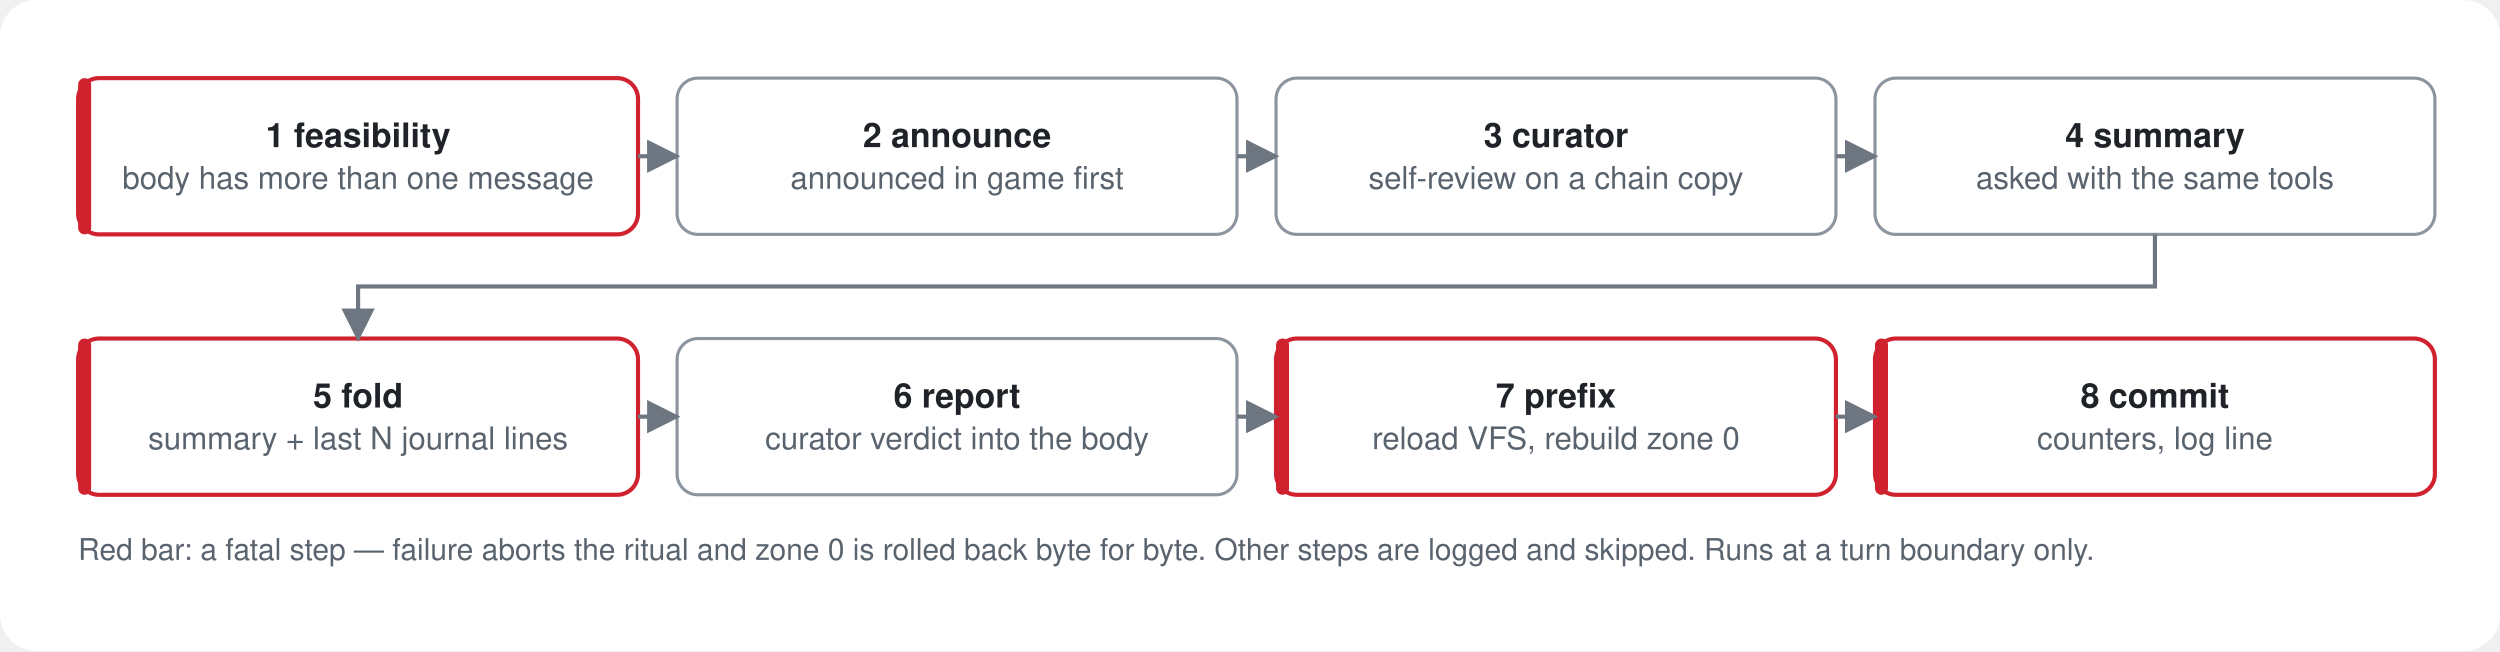
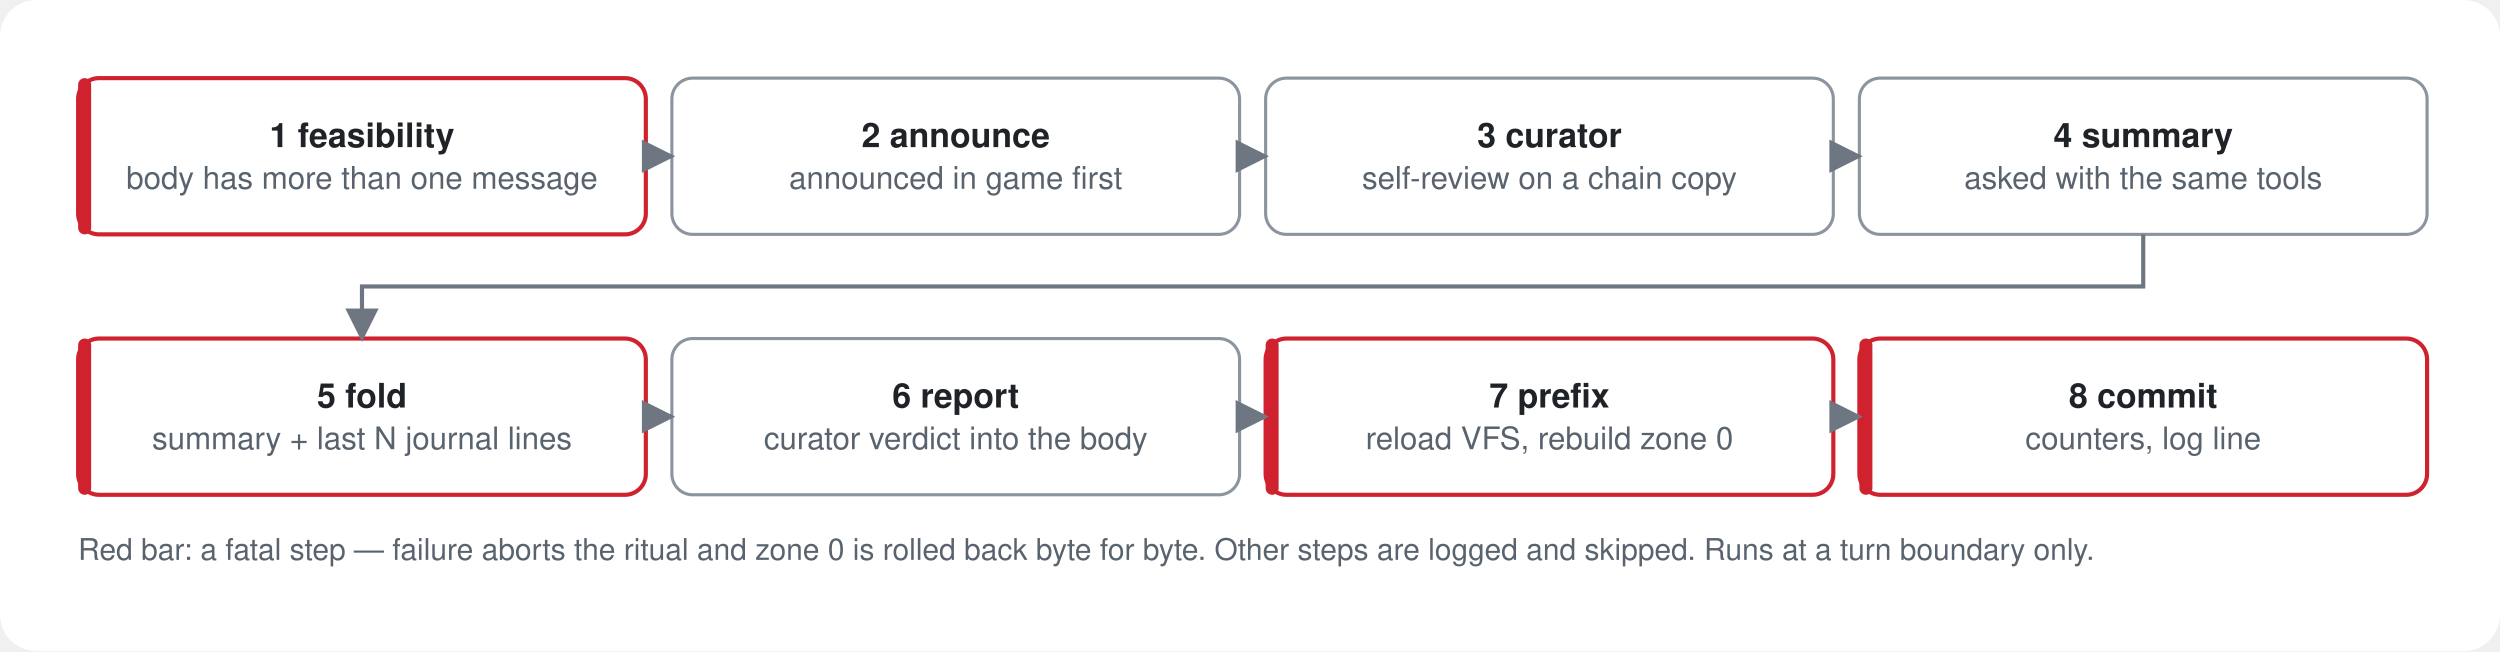
<svg xmlns="http://www.w3.org/2000/svg" width="960" height="250" viewBox="0 0 960 250" font-family="-apple-system, BlinkMacSystemFont, 'Segoe UI', Helvetica, Arial, 'Noto Sans', sans-serif">
  <defs>
    <marker id="head" viewBox="0 0 10 10" refX="9" refY="5" markerWidth="8" markerHeight="8" orient="auto-start-reverse">
      <path d="M 0 0 L 10 5 L 0 10 z" fill="#6e7781" />
    </marker>
    <marker id="tailhead" viewBox="0 0 10 10" refX="1" refY="5" markerWidth="8" markerHeight="8" orient="auto-start-reverse">
      <path d="M 10 0 L 0 5 L 10 10 z" fill="#6e7781" />
    </marker>
  </defs>
  <rect width="960" height="250" rx="14" fill="#ffffff" />
-   <rect x="30" y="30" width="215" height="60" rx="8" fill="#ffffff" stroke="#cf222e" stroke-width="1.6" />
+   <rect x="30" y="30" width="218" height="60" rx="8" fill="#ffffff" stroke="#cf222e" stroke-width="1.6" />
  <rect x="30" y="30" width="5" height="60" rx="2.5" fill="#cf222e" />
-   <text x="137.5" y="56.5" text-anchor="middle" font-family="-apple-system, BlinkMacSystemFont, 'Segoe UI', Helvetica, Arial, 'Noto Sans', sans-serif" font-size="13" font-weight="700" fill="#1f2328">1  feasibility</text>
-   <text x="137.5" y="72.5" text-anchor="middle" font-family="-apple-system, BlinkMacSystemFont, 'Segoe UI', Helvetica, Arial, 'Noto Sans', sans-serif" font-size="12" fill="#59636e">body has more than one message</text>
-   <rect x="260" y="30" width="215" height="60" rx="8" fill="#ffffff" stroke="#8c959f" stroke-width="1.2" />
-   <text x="367.5" y="56.5" text-anchor="middle" font-family="-apple-system, BlinkMacSystemFont, 'Segoe UI', Helvetica, Arial, 'Noto Sans', sans-serif" font-size="13" font-weight="700" fill="#1f2328">2  announce</text>
-   <text x="367.5" y="72.5" text-anchor="middle" font-family="-apple-system, BlinkMacSystemFont, 'Segoe UI', Helvetica, Arial, 'Noto Sans', sans-serif" font-size="12" fill="#59636e">announced in game first</text>
-   <rect x="490" y="30" width="215" height="60" rx="8" fill="#ffffff" stroke="#8c959f" stroke-width="1.2" />
-   <text x="597.5" y="56.5" text-anchor="middle" font-family="-apple-system, BlinkMacSystemFont, 'Segoe UI', Helvetica, Arial, 'Noto Sans', sans-serif" font-size="13" font-weight="700" fill="#1f2328">3  curator</text>
-   <text x="597.5" y="72.5" text-anchor="middle" font-family="-apple-system, BlinkMacSystemFont, 'Segoe UI', Helvetica, Arial, 'Noto Sans', sans-serif" font-size="12" fill="#59636e">self-review on a chain copy</text>
-   <rect x="720" y="30" width="215" height="60" rx="8" fill="#ffffff" stroke="#8c959f" stroke-width="1.2" />
-   <text x="827.5" y="56.5" text-anchor="middle" font-family="-apple-system, BlinkMacSystemFont, 'Segoe UI', Helvetica, Arial, 'Noto Sans', sans-serif" font-size="13" font-weight="700" fill="#1f2328">4  summary</text>
-   <text x="827.5" y="72.5" text-anchor="middle" font-family="-apple-system, BlinkMacSystemFont, 'Segoe UI', Helvetica, Arial, 'Noto Sans', sans-serif" font-size="12" fill="#59636e">asked with the same tools</text>
-   <rect x="30" y="130" width="215" height="60" rx="8" fill="#ffffff" stroke="#cf222e" stroke-width="1.6" />
+   <text x="139.0" y="56.5" text-anchor="middle" font-family="-apple-system, BlinkMacSystemFont, 'Segoe UI', Helvetica, Arial, 'Noto Sans', sans-serif" font-size="13" font-weight="700" fill="#1f2328">1  feasibility</text>
+   <text x="139.0" y="72.5" text-anchor="middle" font-family="-apple-system, BlinkMacSystemFont, 'Segoe UI', Helvetica, Arial, 'Noto Sans', sans-serif" font-size="12" fill="#59636e">body has more than one message</text>
+   <rect x="258" y="30" width="218" height="60" rx="8" fill="#ffffff" stroke="#8c959f" stroke-width="1.2" />
+   <text x="367.0" y="56.5" text-anchor="middle" font-family="-apple-system, BlinkMacSystemFont, 'Segoe UI', Helvetica, Arial, 'Noto Sans', sans-serif" font-size="13" font-weight="700" fill="#1f2328">2  announce</text>
+   <text x="367.0" y="72.5" text-anchor="middle" font-family="-apple-system, BlinkMacSystemFont, 'Segoe UI', Helvetica, Arial, 'Noto Sans', sans-serif" font-size="12" fill="#59636e">announced in game first</text>
+   <rect x="486" y="30" width="218" height="60" rx="8" fill="#ffffff" stroke="#8c959f" stroke-width="1.2" />
+   <text x="595.0" y="56.5" text-anchor="middle" font-family="-apple-system, BlinkMacSystemFont, 'Segoe UI', Helvetica, Arial, 'Noto Sans', sans-serif" font-size="13" font-weight="700" fill="#1f2328">3  curator</text>
+   <text x="595.0" y="72.5" text-anchor="middle" font-family="-apple-system, BlinkMacSystemFont, 'Segoe UI', Helvetica, Arial, 'Noto Sans', sans-serif" font-size="12" fill="#59636e">self-review on a chain copy</text>
+   <rect x="714" y="30" width="218" height="60" rx="8" fill="#ffffff" stroke="#8c959f" stroke-width="1.2" />
+   <text x="823.0" y="56.5" text-anchor="middle" font-family="-apple-system, BlinkMacSystemFont, 'Segoe UI', Helvetica, Arial, 'Noto Sans', sans-serif" font-size="13" font-weight="700" fill="#1f2328">4  summary</text>
+   <text x="823.0" y="72.5" text-anchor="middle" font-family="-apple-system, BlinkMacSystemFont, 'Segoe UI', Helvetica, Arial, 'Noto Sans', sans-serif" font-size="12" fill="#59636e">asked with the same tools</text>
+   <rect x="30" y="130" width="218" height="60" rx="8" fill="#ffffff" stroke="#cf222e" stroke-width="1.6" />
  <rect x="30" y="130" width="5" height="60" rx="2.5" fill="#cf222e" />
-   <text x="137.5" y="156.5" text-anchor="middle" font-family="-apple-system, BlinkMacSystemFont, 'Segoe UI', Helvetica, Arial, 'Noto Sans', sans-serif" font-size="13" font-weight="700" fill="#1f2328">5  fold</text>
-   <text x="137.5" y="172.5" text-anchor="middle" font-family="-apple-system, BlinkMacSystemFont, 'Segoe UI', Helvetica, Arial, 'Noto Sans', sans-serif" font-size="12" fill="#59636e">summary + last N journal lines</text>
-   <rect x="260" y="130" width="215" height="60" rx="8" fill="#ffffff" stroke="#8c959f" stroke-width="1.2" />
-   <text x="367.5" y="156.5" text-anchor="middle" font-family="-apple-system, BlinkMacSystemFont, 'Segoe UI', Helvetica, Arial, 'Noto Sans', sans-serif" font-size="13" font-weight="700" fill="#1f2328">6  report</text>
-   <text x="367.5" y="172.5" text-anchor="middle" font-family="-apple-system, BlinkMacSystemFont, 'Segoe UI', Helvetica, Arial, 'Noto Sans', sans-serif" font-size="12" fill="#59636e">curator verdict into the body</text>
-   <rect x="490" y="130" width="215" height="60" rx="8" fill="#ffffff" stroke="#cf222e" stroke-width="1.6" />
-   <rect x="490" y="130" width="5" height="60" rx="2.5" fill="#cf222e" />
-   <text x="597.5" y="156.5" text-anchor="middle" font-family="-apple-system, BlinkMacSystemFont, 'Segoe UI', Helvetica, Arial, 'Noto Sans', sans-serif" font-size="13" font-weight="700" fill="#1f2328">7  prefix</text>
-   <text x="597.5" y="172.5" text-anchor="middle" font-family="-apple-system, BlinkMacSystemFont, 'Segoe UI', Helvetica, Arial, 'Noto Sans', sans-serif" font-size="12" fill="#59636e">reload VFS, rebuild zone 0</text>
-   <rect x="720" y="130" width="215" height="60" rx="8" fill="#ffffff" stroke="#cf222e" stroke-width="1.6" />
-   <rect x="720" y="130" width="5" height="60" rx="2.5" fill="#cf222e" />
-   <text x="827.5" y="156.5" text-anchor="middle" font-family="-apple-system, BlinkMacSystemFont, 'Segoe UI', Helvetica, Arial, 'Noto Sans', sans-serif" font-size="13" font-weight="700" fill="#1f2328">8  commit</text>
-   <text x="827.5" y="172.5" text-anchor="middle" font-family="-apple-system, BlinkMacSystemFont, 'Segoe UI', Helvetica, Arial, 'Noto Sans', sans-serif" font-size="12" fill="#59636e">counters, log line</text>
-   <path d="M 245.0 60.0 L 260.0 60.0" fill="none" stroke="#6e7781" stroke-width="1.6" marker-end="url(#head)" />
-   <path d="M 245.0 160.0 L 260.0 160.0" fill="none" stroke="#6e7781" stroke-width="1.6" marker-end="url(#head)" />
-   <path d="M 475.0 60.0 L 490.0 60.0" fill="none" stroke="#6e7781" stroke-width="1.6" marker-end="url(#head)" />
-   <path d="M 475.0 160.0 L 490.0 160.0" fill="none" stroke="#6e7781" stroke-width="1.6" marker-end="url(#head)" />
-   <path d="M 705.0 60.0 L 720.0 60.0" fill="none" stroke="#6e7781" stroke-width="1.6" marker-end="url(#head)" />
-   <path d="M 705.0 160.0 L 720.0 160.0" fill="none" stroke="#6e7781" stroke-width="1.6" marker-end="url(#head)" />
-   <path d="M 827.5 90.0 L 827.5 110.0 L 137.5 110.0 L 137.5 130.0" fill="none" stroke="#6e7781" stroke-width="1.6" marker-end="url(#head)" />
-   <text x="30" y="215.0" font-family="-apple-system, BlinkMacSystemFont, 'Segoe UI', Helvetica, Arial, 'Noto Sans', sans-serif" font-size="11.5" fill="#59636e">Red bar: a fatal step — failure aborts the ritual and zone 0 is rolled back byte for byte. Other steps are logged and skipped. Runs at a turn boundary only.</text>
+   <text x="139.0" y="156.5" text-anchor="middle" font-family="-apple-system, BlinkMacSystemFont, 'Segoe UI', Helvetica, Arial, 'Noto Sans', sans-serif" font-size="13" font-weight="700" fill="#1f2328">5  fold</text>
+   <text x="139.0" y="172.5" text-anchor="middle" font-family="-apple-system, BlinkMacSystemFont, 'Segoe UI', Helvetica, Arial, 'Noto Sans', sans-serif" font-size="12" fill="#59636e">summary + last N journal lines</text>
+   <rect x="258" y="130" width="218" height="60" rx="8" fill="#ffffff" stroke="#8c959f" stroke-width="1.2" />
+   <text x="367.0" y="156.5" text-anchor="middle" font-family="-apple-system, BlinkMacSystemFont, 'Segoe UI', Helvetica, Arial, 'Noto Sans', sans-serif" font-size="13" font-weight="700" fill="#1f2328">6  report</text>
+   <text x="367.0" y="172.5" text-anchor="middle" font-family="-apple-system, BlinkMacSystemFont, 'Segoe UI', Helvetica, Arial, 'Noto Sans', sans-serif" font-size="12" fill="#59636e">curator verdict into the body</text>
+   <rect x="486" y="130" width="218" height="60" rx="8" fill="#ffffff" stroke="#cf222e" stroke-width="1.6" />
+   <rect x="486" y="130" width="5" height="60" rx="2.5" fill="#cf222e" />
+   <text x="595.0" y="156.5" text-anchor="middle" font-family="-apple-system, BlinkMacSystemFont, 'Segoe UI', Helvetica, Arial, 'Noto Sans', sans-serif" font-size="13" font-weight="700" fill="#1f2328">7  prefix</text>
+   <text x="595.0" y="172.5" text-anchor="middle" font-family="-apple-system, BlinkMacSystemFont, 'Segoe UI', Helvetica, Arial, 'Noto Sans', sans-serif" font-size="12" fill="#59636e">reload VFS, rebuild zone 0</text>
+   <rect x="714" y="130" width="218" height="60" rx="8" fill="#ffffff" stroke="#cf222e" stroke-width="1.6" />
+   <rect x="714" y="130" width="5" height="60" rx="2.5" fill="#cf222e" />
+   <text x="823.0" y="156.5" text-anchor="middle" font-family="-apple-system, BlinkMacSystemFont, 'Segoe UI', Helvetica, Arial, 'Noto Sans', sans-serif" font-size="13" font-weight="700" fill="#1f2328">8  commit</text>
+   <text x="823.0" y="172.5" text-anchor="middle" font-family="-apple-system, BlinkMacSystemFont, 'Segoe UI', Helvetica, Arial, 'Noto Sans', sans-serif" font-size="12" fill="#59636e">counters, log line</text>
+   <path d="M 248.0 60.0 L 258.0 60.0" fill="none" stroke="#6e7781" stroke-width="1.6" marker-end="url(#head)" />
+   <path d="M 248.0 160.0 L 258.0 160.0" fill="none" stroke="#6e7781" stroke-width="1.6" marker-end="url(#head)" />
+   <path d="M 476.0 60.0 L 486.0 60.0" fill="none" stroke="#6e7781" stroke-width="1.6" marker-end="url(#head)" />
+   <path d="M 476.0 160.0 L 486.0 160.0" fill="none" stroke="#6e7781" stroke-width="1.6" marker-end="url(#head)" />
+   <path d="M 704.0 60.0 L 714.0 60.0" fill="none" stroke="#6e7781" stroke-width="1.6" marker-end="url(#head)" />
+   <path d="M 704.0 160.0 L 714.0 160.0" fill="none" stroke="#6e7781" stroke-width="1.6" marker-end="url(#head)" />
+   <path d="M 823.0 90.0 L 823.0 110.0 L 139.0 110.0 L 139.0 130.0" fill="none" stroke="#6e7781" stroke-width="1.6" marker-end="url(#head)" />
+   <text x="30.0" y="215.0" text-anchor="start" font-family="-apple-system, BlinkMacSystemFont, 'Segoe UI', Helvetica, Arial, 'Noto Sans', sans-serif" font-size="11.5" fill="#59636e">Red bar: a fatal step — failure aborts the ritual and zone 0 is rolled back byte for byte. Other steps are logged and skipped. Runs at a turn boundary only.</text>
</svg>
